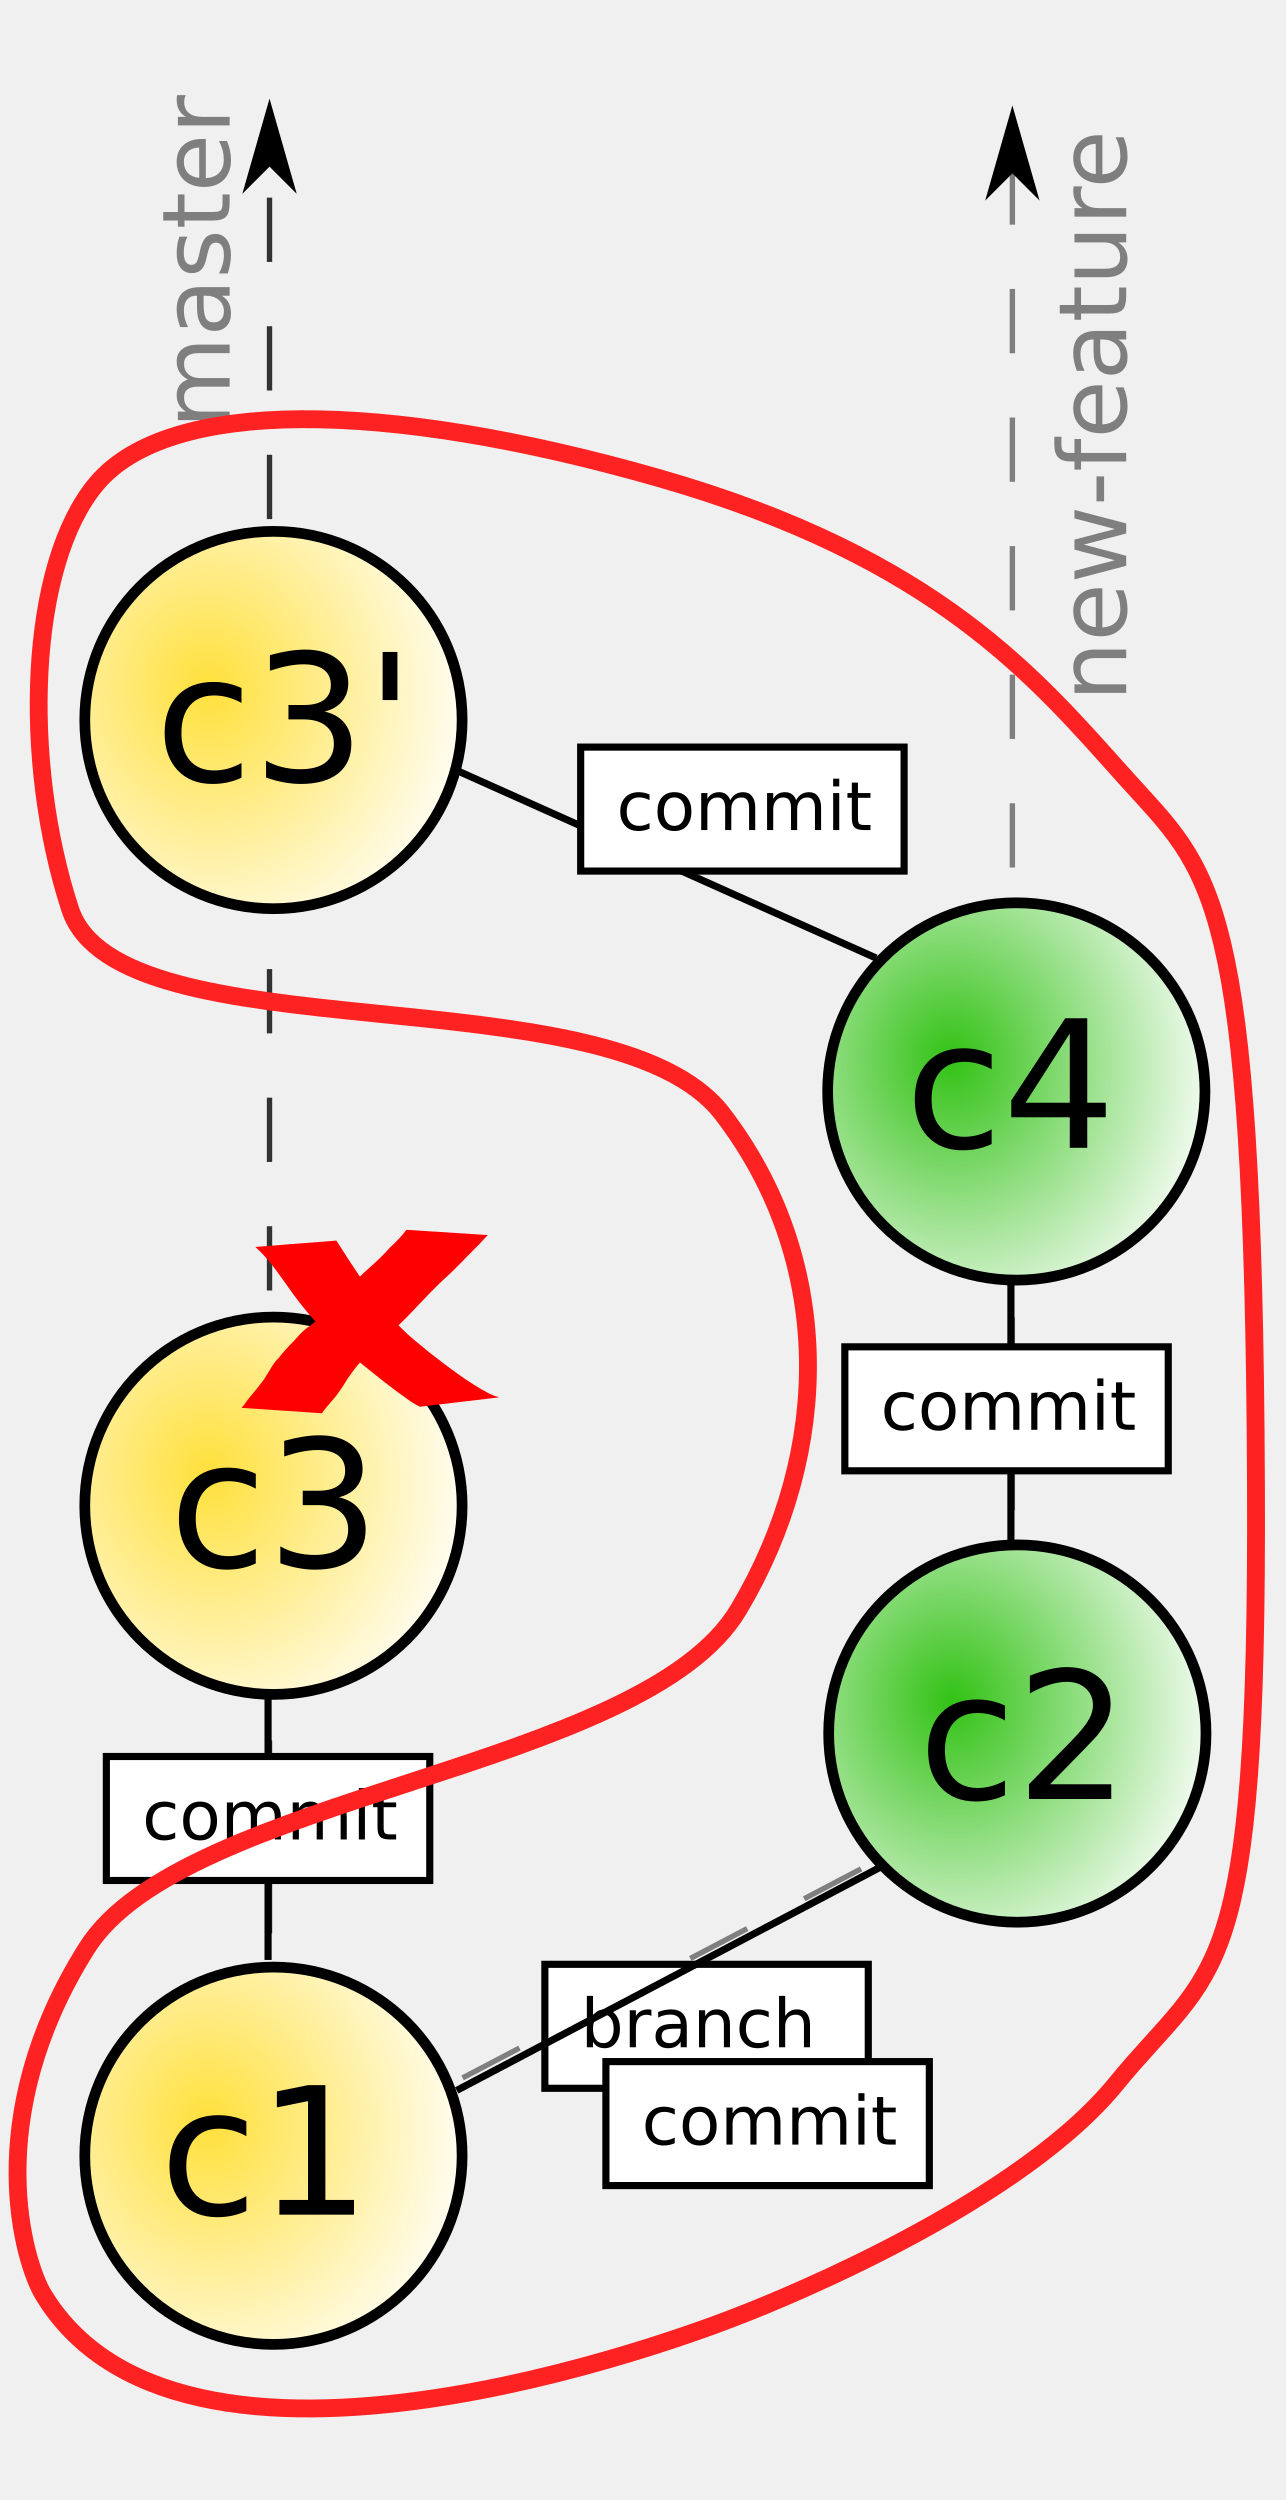
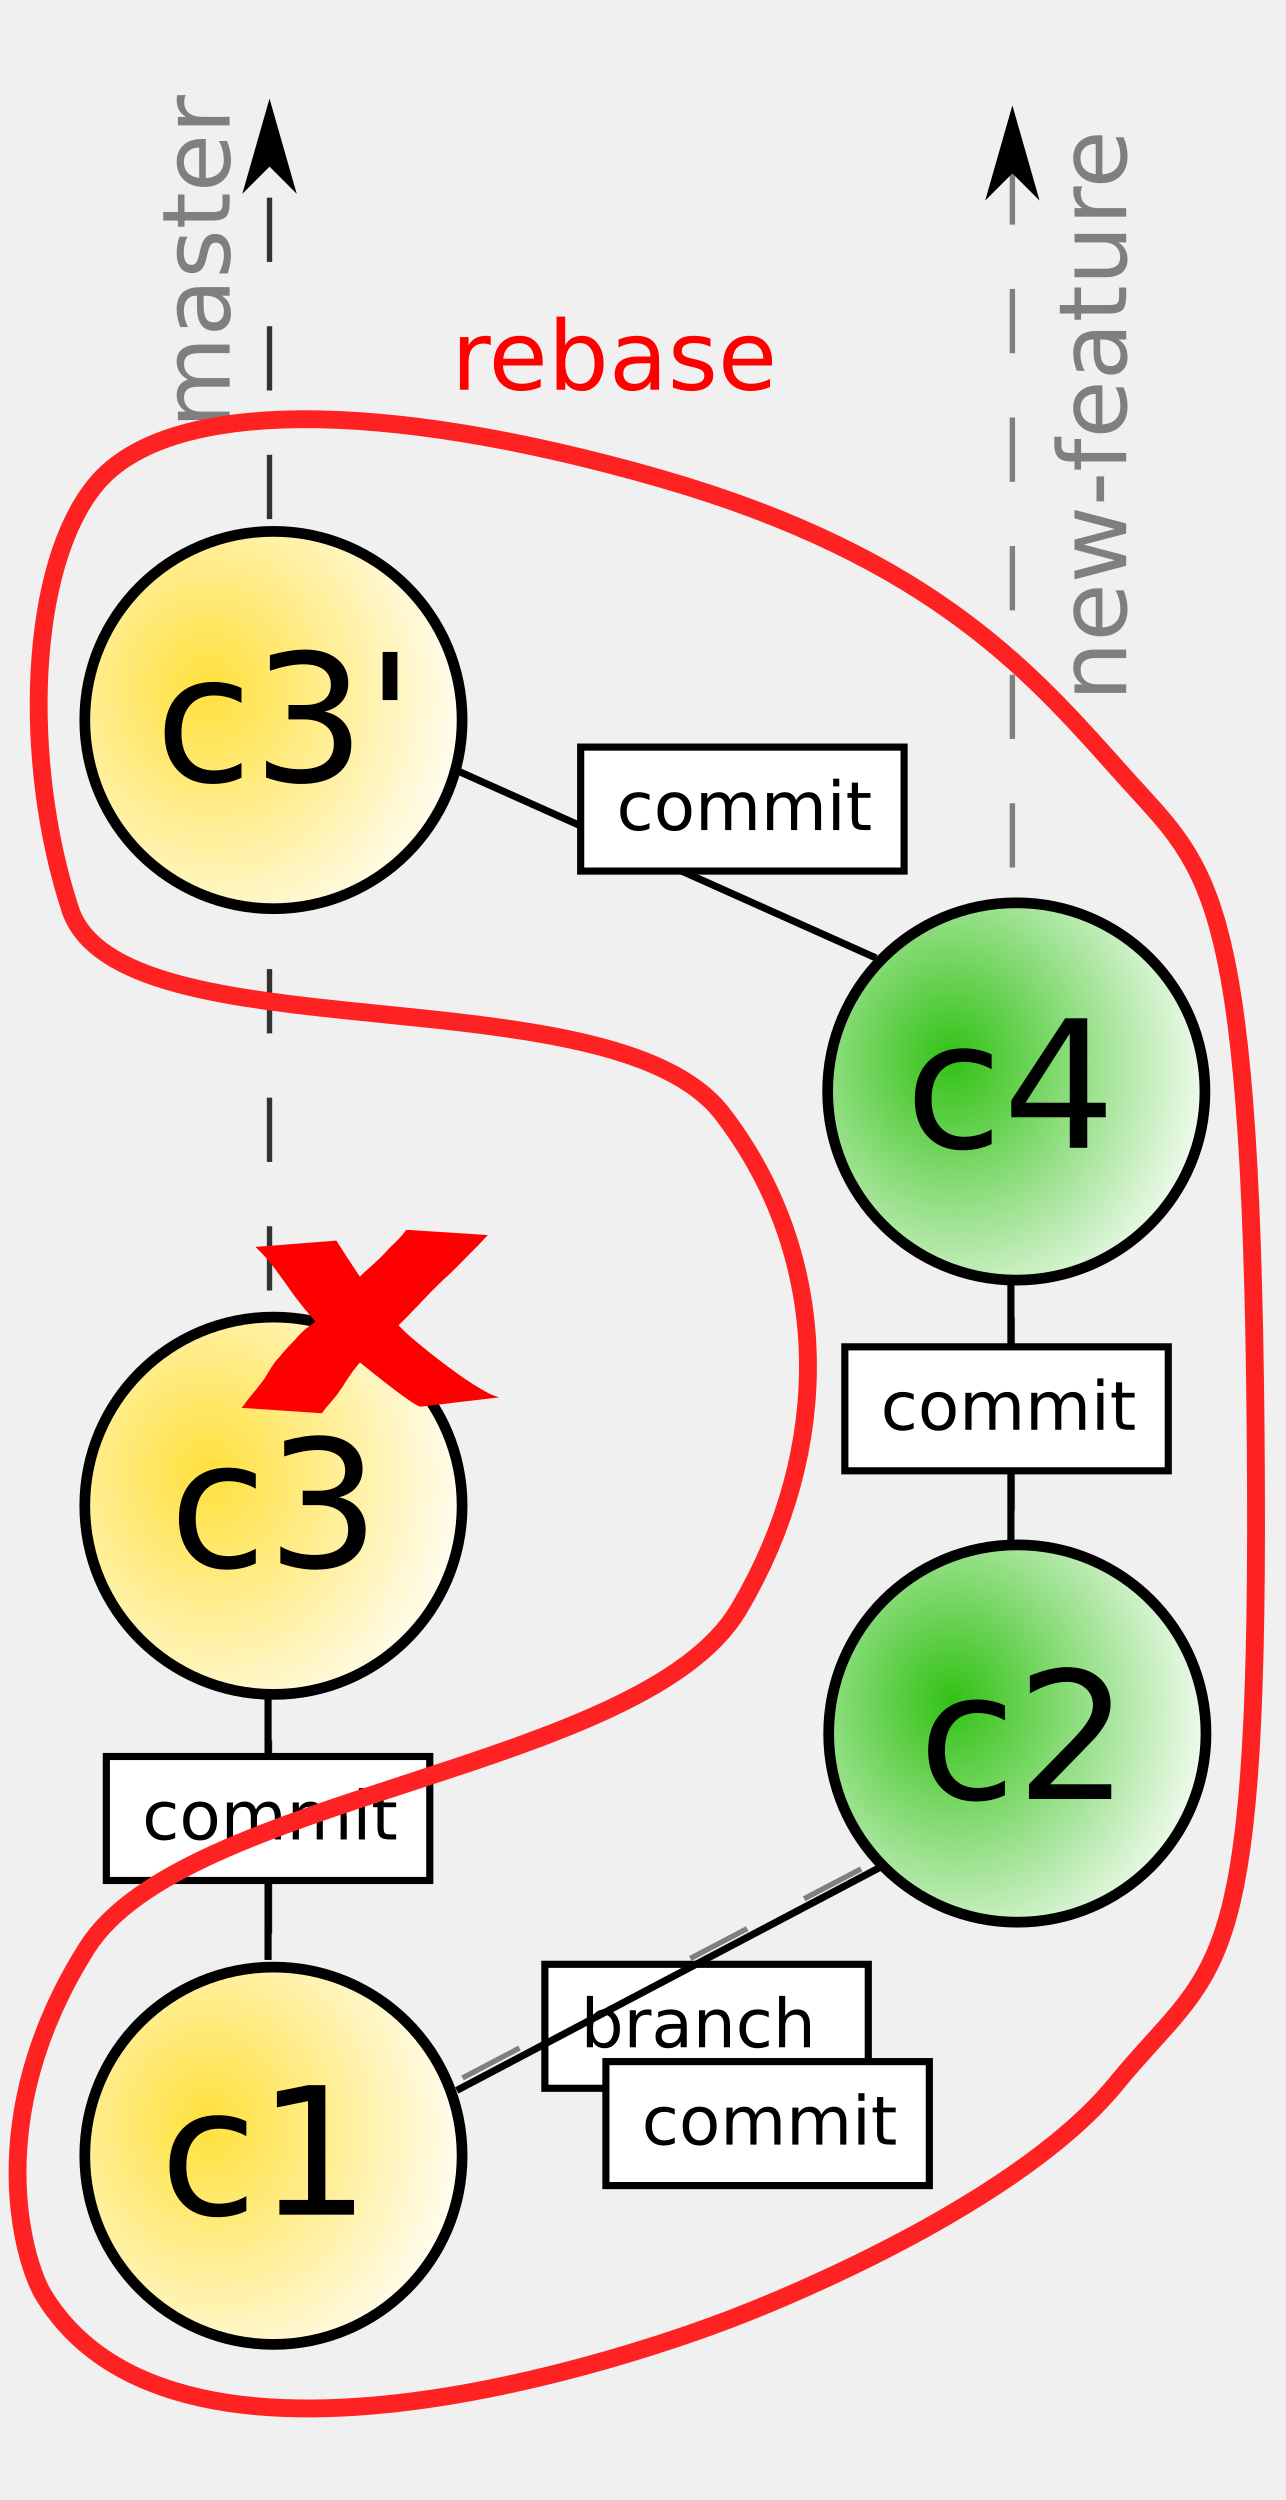
<svg xmlns="http://www.w3.org/2000/svg" xmlns:xlink="http://www.w3.org/1999/xlink" width="360" height="700" id="svg2" version="1.0" style="display:inline">
  <defs id="defs4">
    <linearGradient id="linearGradient4605">
      <stop id="stop4607" offset="0" style="stop-color:#32c215;stop-opacity:1;" />
      <stop id="stop4609" offset="1" style="stop-color:#ffffff;stop-opacity:1;" />
    </linearGradient>
    <marker orient="auto" refY="0" refX="0" id="Arrow1Lend" style="overflow:visible">
      <path id="path3190" d="M 0,0 L 5,-5 L -12.5,0 L 5,5 L 0,0 z" style="fill-rule:evenodd;stroke:#000000;stroke-width:1pt;marker-start:none" transform="matrix(-0.8,0,0,-0.8,-10,0)" />
    </marker>
    <linearGradient id="linearGradient3163">
      <stop style="stop-color:#ffe03b;stop-opacity:1;" offset="0" id="stop3165" />
      <stop style="stop-color:#ffffff;stop-opacity:1;" offset="1" id="stop3167" />
    </linearGradient>
    <radialGradient xlink:href="#linearGradient3163" id="radialGradient3171" cx="347.143" cy="345.634" fx="347.143" fy="345.634" r="54.326" gradientUnits="userSpaceOnUse" gradientTransform="matrix(-0.1672779,-1.569448,1.40903,-0.1501799,-81.79594,942.3651)" />
    <radialGradient xlink:href="#linearGradient3163" id="radialGradient3799" gradientUnits="userSpaceOnUse" gradientTransform="matrix(-0.1672779,-1.569448,1.40903,-0.1501799,-81.79594,942.3651)" cx="347.143" cy="345.634" fx="347.143" fy="345.634" r="54.326" />
    <radialGradient xlink:href="#linearGradient4605" id="radialGradient3801" gradientUnits="userSpaceOnUse" gradientTransform="matrix(-0.1672779,-1.569448,1.40903,-0.1501799,-81.79594,942.3651)" cx="347.143" cy="345.634" fx="347.143" fy="345.634" r="54.326" />
    <radialGradient xlink:href="#linearGradient3163" id="radialGradient3803" gradientUnits="userSpaceOnUse" gradientTransform="matrix(-0.1672779,-1.569448,1.40903,-0.1501799,-81.79594,942.3651)" cx="347.143" cy="345.634" fx="347.143" fy="345.634" r="54.326" />
    <radialGradient xlink:href="#linearGradient4605" id="radialGradient3805" gradientUnits="userSpaceOnUse" gradientTransform="matrix(-0.1672779,-1.569448,1.40903,-0.1501799,-81.79594,942.3651)" cx="347.143" cy="345.634" fx="347.143" fy="345.634" r="54.326" />
    <radialGradient xlink:href="#linearGradient4605" id="radialGradient3995" gradientUnits="userSpaceOnUse" gradientTransform="matrix(-0.1672779,-1.569448,1.40903,-0.1501799,-81.79594,942.3651)" cx="347.143" cy="345.634" fx="347.143" fy="345.634" r="54.326" />
    <radialGradient xlink:href="#linearGradient3163" id="radialGradient2533" gradientUnits="userSpaceOnUse" gradientTransform="matrix(-0.1672779,-1.569448,1.40903,-0.1501799,-81.79594,942.3651)" cx="347.143" cy="345.634" fx="347.143" fy="345.634" r="54.326" />
    <radialGradient xlink:href="#linearGradient3163" id="radialGradient2535" gradientUnits="userSpaceOnUse" gradientTransform="matrix(-0.1672779,-1.569448,1.40903,-0.1501799,-81.79594,942.3651)" cx="347.143" cy="345.634" fx="347.143" fy="345.634" r="54.326" />
  </defs>
  <g id="layer1" style="display:inline">
    <path style="opacity:1;fill:#7f7f7f;fill-opacity:1;fill-rule:evenodd;stroke:#323232;stroke-width:1.5;stroke-linecap:butt;stroke-linejoin:miter;marker-end:url(#Arrow1Lend);stroke-miterlimit:4;stroke-dasharray:18, 18;stroke-dashoffset:0;stroke-opacity:1;display:inline" d="M 75.466,649.343 L 75.466,30.522" id="path2438" />
    <text xml:space="preserve" style="font-size:26.489px;font-style:normal;font-weight:normal;fill:#7f7f7f;fill-opacity:1;stroke:none;stroke-width:1px;stroke-linecap:butt;stroke-linejoin:miter;stroke-opacity:1;display:inline;font-family:Bitstream Vera Sans" x="-120.041" y="64.296" id="text3731" transform="matrix(0,-1,1,0,0,0)">
      <tspan id="tspan3733" x="-120.041" y="64.296">master</tspan>
    </text>
    <g style="display:inline" id="g2453" transform="translate(0,-70)">
      <path transform="translate(-288.6892,318.9198)" d="M 418.081,354.69 A 52.826,52.826 0 1 1 312.429,354.69 A 52.826,52.826 0 1 1 418.081,354.69 z" id="path2383" style="opacity:1;fill:url(#radialGradient3171);fill-opacity:1;fill-rule:evenodd;stroke:#000000;stroke-width:3;stroke-linecap:butt;stroke-linejoin:miter;marker:none;marker-start:none;marker-mid:none;marker-end:none;stroke-miterlimit:4;stroke-dasharray:none;stroke-dashoffset:0;stroke-opacity:1;visibility:visible;display:inline;overflow:visible;enable-background:accumulate" />
      <text id="text2448" y="690.111" x="44.706" style="font-size:49.749px;font-style:normal;font-weight:normal;fill:#000000;fill-opacity:1;stroke:none;stroke-width:1px;stroke-linecap:butt;stroke-linejoin:miter;stroke-opacity:1;font-family:Bitstream Vera Sans" xml:space="preserve">
        <tspan y="690.111" x="44.706" id="tspan2450">c1</tspan>
      </text>
    </g>
  </g>
  <g id="layer4" style="display:inline">
    <path id="path3807" d="M 129.515,581.814 L 283.466,501.066 L 283.466,32.422" style="opacity:1;fill:none;fill-rule:evenodd;stroke:#7f7f7f;stroke-width:1.5;stroke-linecap:butt;stroke-linejoin:miter;marker-end:url(#Arrow1Lend);stroke-miterlimit:4;stroke-dasharray:18, 18;stroke-dashoffset:0;stroke-opacity:1;display:inline" />
    <text transform="matrix(0,-1,1,0,0,0)" id="text3925" y="315.334" x="-196.414" style="font-size:26.489px;font-style:normal;font-weight:normal;fill:#7f7f7f;fill-opacity:1;stroke:none;stroke-width:1px;stroke-linecap:butt;stroke-linejoin:miter;stroke-opacity:1;display:inline;font-family:Bitstream Vera Sans" xml:space="preserve">
      <tspan y="315.334" x="-196.414" id="tspan3927">new-feature</tspan>
    </text>
    <g style="display:inline" transform="translate(-259.4842,361.342)" id="g4585">
      <g id="g4587" transform="translate(37.73299,31.69571)">
        <rect y="156.969" x="374.311" height="34.714" width="90.559" id="rect4589" style="opacity:1;fill:#ffffff;fill-opacity:1;fill-rule:evenodd;stroke:#000000;stroke-width:2;stroke-linecap:butt;stroke-linejoin:miter;marker:none;marker-start:none;marker-mid:none;marker-end:none;stroke-miterlimit:4;stroke-dasharray:none;stroke-dashoffset:0;stroke-opacity:1;visibility:visible;display:inline;overflow:visible;enable-background:accumulate" />
        <text id="text4591" y="180.199" x="384.351" style="font-size:18.932px;font-style:normal;font-weight:normal;fill:#000000;fill-opacity:1;stroke:none;stroke-width:1px;stroke-linecap:butt;stroke-linejoin:miter;stroke-opacity:1;font-family:Bitstream Vera Sans" xml:space="preserve">
          <tspan y="180.199" x="384.351" id="tspan4593">branch</tspan>
        </text>
      </g>
    </g>
  </g>
  <g id="layer6" style="display:inline">
    <path id="path4529" d="M 127.872,585.317 L 248.342,521.834" style="fill:none;fill-rule:evenodd;stroke:#000000;stroke-width:2;stroke-linecap:butt;stroke-linejoin:miter;marker-end:none;stroke-miterlimit:4;stroke-dasharray:none;stroke-opacity:1;display:inline" />
    <g style="display:inline" id="g4595" transform="translate(-204.658,420.28)">
      <g id="g4597">
        <rect style="opacity:1;fill:#ffffff;fill-opacity:1;fill-rule:evenodd;stroke:#000000;stroke-width:2;stroke-linecap:butt;stroke-linejoin:miter;marker:none;marker-start:none;marker-mid:none;marker-end:none;stroke-miterlimit:4;stroke-dasharray:none;stroke-dashoffset:0;stroke-opacity:1;visibility:visible;display:inline;overflow:visible;enable-background:accumulate" id="rect4599" width="90.559" height="34.714" x="374.311" y="156.969" />
        <text xml:space="preserve" style="font-size:18.932px;font-style:normal;font-weight:normal;fill:#000000;fill-opacity:1;stroke:none;stroke-width:1px;stroke-linecap:butt;stroke-linejoin:miter;stroke-opacity:1;font-family:Bitstream Vera Sans" x="384.351" y="180.199" id="text4601">
          <tspan id="tspan4603" x="384.351" y="180.199">commit</tspan>
        </text>
      </g>
    </g>
    <g id="g3326">
      <path transform="translate(-80.40312,130.7022)" d="M 418.081,354.69 A 52.826,52.826 0 1 1 312.429,354.69 A 52.826,52.826 0 1 1 418.081,354.69 z" id="path4505" style="opacity:1;fill:url(#radialGradient3805);fill-opacity:1;fill-rule:evenodd;stroke:#000000;stroke-width:3;stroke-linecap:butt;stroke-linejoin:miter;marker:none;marker-start:none;marker-mid:none;marker-end:none;stroke-miterlimit:4;stroke-dasharray:none;stroke-dashoffset:0;stroke-opacity:1;visibility:visible;display:inline;overflow:visible;enable-background:accumulate" />
      <text xml:space="preserve" style="font-size:49.749px;font-style:normal;font-weight:normal;fill:#000000;fill-opacity:1;stroke:none;stroke-width:1px;stroke-linecap:butt;stroke-linejoin:miter;stroke-opacity:1;display:inline;font-family:Bitstream Vera Sans" x="257.126" y="503.708" id="text3322">
        <tspan id="tspan3324" x="257.126" y="503.708">c2</tspan>
      </text>
    </g>
  </g>
  <g id="layer7" style="display:inline">
    <path id="path4509" d="M 75.057,548.784 L 75.057,474.827" style="fill:none;fill-rule:evenodd;stroke:#000000;stroke-width:2;stroke-linecap:butt;stroke-linejoin:miter;marker-end:none;stroke-miterlimit:4;stroke-dasharray:none;stroke-opacity:1;display:inline" />
    <g style="display:inline" transform="translate(-344.534,334.8513)" id="g4552">
      <g id="g4560">
        <rect y="156.969" x="374.311" height="34.714" width="90.559" id="rect4554" style="opacity:1;fill:#ffffff;fill-opacity:1;fill-rule:evenodd;stroke:#000000;stroke-width:2;stroke-linecap:butt;stroke-linejoin:miter;marker:none;marker-start:none;marker-mid:none;marker-end:none;stroke-miterlimit:4;stroke-dasharray:none;stroke-dashoffset:0;stroke-opacity:1;visibility:visible;display:inline;overflow:visible;enable-background:accumulate" />
        <text id="text4556" y="180.199" x="384.351" style="font-size:18.932px;font-style:normal;font-weight:normal;fill:#000000;fill-opacity:1;stroke:none;stroke-width:1px;stroke-linecap:butt;stroke-linejoin:miter;stroke-opacity:1;font-family:Bitstream Vera Sans" xml:space="preserve">
          <tspan y="180.199" x="384.351" id="tspan4558">commit</tspan>
        </text>
      </g>
    </g>
    <g id="g2487" transform="translate(0,-70)">
      <path transform="translate(-288.6892,136.9198)" d="M 418.081,354.69 A 52.826,52.826 0 1 1 312.429,354.69 A 52.826,52.826 0 1 1 418.081,354.69 z" id="path4511" style="opacity:1;fill:url(#radialGradient2535);fill-opacity:1;fill-rule:evenodd;stroke:#000000;stroke-width:3;stroke-linecap:butt;stroke-linejoin:miter;marker:none;marker-start:none;marker-mid:none;marker-end:none;stroke-miterlimit:4;stroke-dasharray:none;stroke-dashoffset:0;stroke-opacity:1;visibility:visible;display:inline;overflow:visible;enable-background:accumulate" />
      <text xml:space="preserve" style="font-size:49.749px;font-style:normal;font-weight:normal;fill:#000000;fill-opacity:1;stroke:none;stroke-width:1px;stroke-linecap:butt;stroke-linejoin:miter;stroke-opacity:1;display:inline;font-family:Bitstream Vera Sans" x="47.353" y="508.801" id="text2474">
        <tspan id="tspan2476" x="47.353" y="508.801">c3</tspan>
      </text>
    </g>
  </g>
  <g id="layer8" style="display:inline">
    <path style="fill:none;fill-rule:evenodd;stroke:#000000;stroke-width:2;stroke-linecap:butt;stroke-linejoin:miter;marker-end:none;stroke-miterlimit:4;stroke-dasharray:none;stroke-opacity:1;display:inline" d="M 283.057,432.784 L 283.057,358.827" id="path4519" />
    <g style="display:inline" id="g4575" transform="translate(-137.7573,220.143)">
      <g id="g4577">
        <rect style="opacity:1;fill:#ffffff;fill-opacity:1;fill-rule:evenodd;stroke:#000000;stroke-width:2;stroke-linecap:butt;stroke-linejoin:miter;marker:none;marker-start:none;marker-mid:none;marker-end:none;stroke-miterlimit:4;stroke-dasharray:none;stroke-dashoffset:0;stroke-opacity:1;visibility:visible;display:inline;overflow:visible;enable-background:accumulate" id="rect4579" width="90.559" height="34.714" x="374.311" y="156.969" />
        <text xml:space="preserve" style="font-size:18.932px;font-style:normal;font-weight:normal;fill:#000000;fill-opacity:1;stroke:none;stroke-width:1px;stroke-linecap:butt;stroke-linejoin:miter;stroke-opacity:1;font-family:Bitstream Vera Sans" x="384.351" y="180.199" id="text4581">
          <tspan id="tspan4583" x="384.351" y="180.199">commit</tspan>
        </text>
      </g>
    </g>
    <g id="g3317">
      <path style="opacity:1;fill:url(#radialGradient3995);fill-opacity:1;fill-rule:evenodd;stroke:#000000;stroke-width:3;stroke-linecap:butt;stroke-linejoin:miter;marker:none;marker-start:none;marker-mid:none;marker-end:none;stroke-miterlimit:4;stroke-dasharray:none;stroke-dashoffset:0;stroke-opacity:1;visibility:visible;display:inline;overflow:visible;enable-background:accumulate" id="path4521" d="M 418.081,354.69 A 52.826,52.826 0 1 1 312.429,354.69 A 52.826,52.826 0 1 1 418.081,354.69 z" transform="translate(-80.68921,-49.0802)" />
      <text xml:space="preserve" style="font-size:49.749px;font-style:normal;font-weight:normal;fill:#000000;fill-opacity:1;stroke:none;stroke-width:1px;stroke-linecap:butt;stroke-linejoin:miter;stroke-opacity:1;display:inline;font-family:Bitstream Vera Sans" x="253.39" y="321.383" id="text3313">
        <tspan id="tspan3315" x="253.39" y="321.383">c4</tspan>
      </text>
    </g>
  </g>
  <g id="layer2" style="display:inline">
    <path style="opacity:1;fill:#ff0000;fill-opacity:1;fill-rule:evenodd;stroke:none;stroke-width:1.5;stroke-linecap:butt;stroke-linejoin:miter;marker:none;marker-start:none;marker-mid:none;marker-end:none;stroke-miterlimit:4;stroke-dasharray:18, 18;stroke-dashoffset:0;stroke-opacity:1;visibility:visible;display:inline;overflow:visible;enable-background:accumulate" d="M 113.789,344.351 C 112.445,346.165 110.845,347.772 109.186,349.305 C 107.406,351.371 105.422,353.214 103.389,355.023 C 102.48,355.798 101.601,356.615 100.761,357.459 C 98.512,354.131 96.332,350.754 94.183,347.362 L 71.519,349.145 C 75.741,352.958 78.828,357.847 82.142,362.429 C 84.076,365.047 86.129,367.588 88.306,370.01 C 87.797,370.461 87.27,370.89 86.713,371.284 C 85.012,372.375 83.696,373.872 82.381,375.377 C 80.81,376.915 79.344,378.583 77.969,380.299 C 76.602,381.538 75.81,383.259 74.816,384.79 C 73.97,386.328 72.818,387.639 71.758,389.027 C 70.508,390.451 69.321,391.918 68.254,393.486 C 68.045,393.726 67.826,393.963 67.617,394.203 L 90.137,395.716 C 90.334,395.441 90.53,395.162 90.727,394.888 C 91.888,393.366 93.223,392.009 94.39,390.492 C 95.43,389.08 96.387,387.6 97.289,386.096 C 98.286,384.613 99.336,383.18 100.506,381.828 C 100.6,381.713 100.698,381.607 100.792,381.493 C 105.454,385.247 110.097,389.043 115.031,392.435 C 116.772,393.505 115.929,393.022 117.564,393.884 L 139.782,391.256 C 137.935,390.674 138.901,391.026 136.915,390.173 C 131.025,387.063 125.775,382.961 120.51,378.913 C 118.938,377.625 115.271,374.661 113.773,373.259 C 113.021,372.556 112.292,371.831 111.575,371.093 C 112.33,370.379 113.071,369.648 113.805,368.911 C 115.998,366.607 118.21,364.321 120.399,362.014 C 122.127,360.26 123.878,358.525 125.718,356.886 C 127.708,355.033 129.551,353.047 131.468,351.12 C 133.231,349.409 134.928,347.635 136.58,345.817 L 113.789,344.351 z" id="path2478" />
    <g style="display:inline" id="g2492" transform="translate(0,-290)">
      <path style="opacity:1;fill:url(#radialGradient2533);fill-opacity:1;fill-rule:evenodd;stroke:#000000;stroke-width:3;stroke-linecap:butt;stroke-linejoin:miter;marker:none;marker-start:none;marker-mid:none;marker-end:none;stroke-miterlimit:4;stroke-dasharray:none;stroke-dashoffset:0;stroke-opacity:1;visibility:visible;display:inline;overflow:visible;enable-background:accumulate" id="path2494" d="M 418.081,354.69 A 52.826,52.826 0 1 1 312.429,354.69 A 52.826,52.826 0 1 1 418.081,354.69 z" transform="translate(-288.6892,136.9198)" />
      <text id="text2496" y="508.801" x="43.353" style="font-size:49.749px;font-style:normal;font-weight:normal;fill:#000000;fill-opacity:1;stroke:none;stroke-width:1px;stroke-linecap:butt;stroke-linejoin:miter;stroke-opacity:1;display:inline;font-family:Bitstream Vera Sans" xml:space="preserve">
        <tspan y="508.801" x="43.353" id="tspan2498">c3'</tspan>
      </text>
    </g>
    <path id="path2502" d="M 245.316,268.256 L 127.212,215.43" style="fill:none;fill-rule:evenodd;stroke:#000000;stroke-width:2;stroke-linecap:butt;stroke-linejoin:miter;marker-end:none;stroke-miterlimit:4;stroke-dasharray:none;stroke-opacity:1;display:inline" />
    <g transform="translate(-211.7215,52.21912)" id="g2504" style="display:inline">
      <g id="g2506">
        <rect y="156.969" x="374.311" height="34.714" width="90.559" id="rect2508" style="opacity:1;fill:#ffffff;fill-opacity:1;fill-rule:evenodd;stroke:#000000;stroke-width:2;stroke-linecap:butt;stroke-linejoin:miter;marker:none;marker-start:none;marker-mid:none;marker-end:none;stroke-miterlimit:4;stroke-dasharray:none;stroke-dashoffset:0;stroke-opacity:1;visibility:visible;display:inline;overflow:visible;enable-background:accumulate" />
        <text id="text2510" y="180.199" x="384.351" style="font-size:18.932px;font-style:normal;font-weight:normal;fill:#000000;fill-opacity:1;stroke:none;stroke-width:1px;stroke-linecap:butt;stroke-linejoin:miter;stroke-opacity:1;font-family:Bitstream Vera Sans" xml:space="preserve">
          <tspan y="180.199" x="384.351" id="tspan2512">commit</tspan>
        </text>
      </g>
    </g>
  </g>
  <g id="layer3" style="display:inline">
    <path style="fill:none;fill-opacity:1;fill-rule:evenodd;stroke:#ff2222;stroke-width:5;stroke-linecap:butt;stroke-linejoin:miter;stroke-miterlimit:4;stroke-dasharray:none;stroke-opacity:1;display:inline" d="M 184.137,133.758 C 262.67,156.191 290.38,190.217 315.191,217.833 C 339.304,244.672 350.976,248.266 351.671,416.001 C 352.266,558.148 340.312,549.358 312.429,583.535 C 282.79,619.865 206.777,648.436 206.777,648.436 C 206.777,648.436 53.132,710.638 12.075,642.399 C 6.932,633.852 -5.972,593.5 24.328,545.445 C 51.429,502.462 180.047,495.583 206.777,450.715 C 233.506,405.847 233.337,352.301 202.249,311.858 C 171.161,271.414 33.281,296.316 19.621,254.504 C 6.115,213.159 7.814,158.059 27.168,135.267 C 47.256,111.611 106.998,111.723 184.137,133.758 z" id="path2531" />
+     <text xml:space="preserve" style="font-size:26.939px;font-style:normal;font-weight:normal;fill:#ff0000;fill-opacity:1;stroke:none;stroke-width:1px;stroke-linecap:butt;stroke-linejoin:miter;stroke-opacity:1;font-family:Bitstream Vera Sans" x="126.323" y="109.119" id="text2458">
+       <tspan id="tspan2460" x="126.323" y="109.119">rebase</tspan>
+     </text>
  </g>
</svg>
